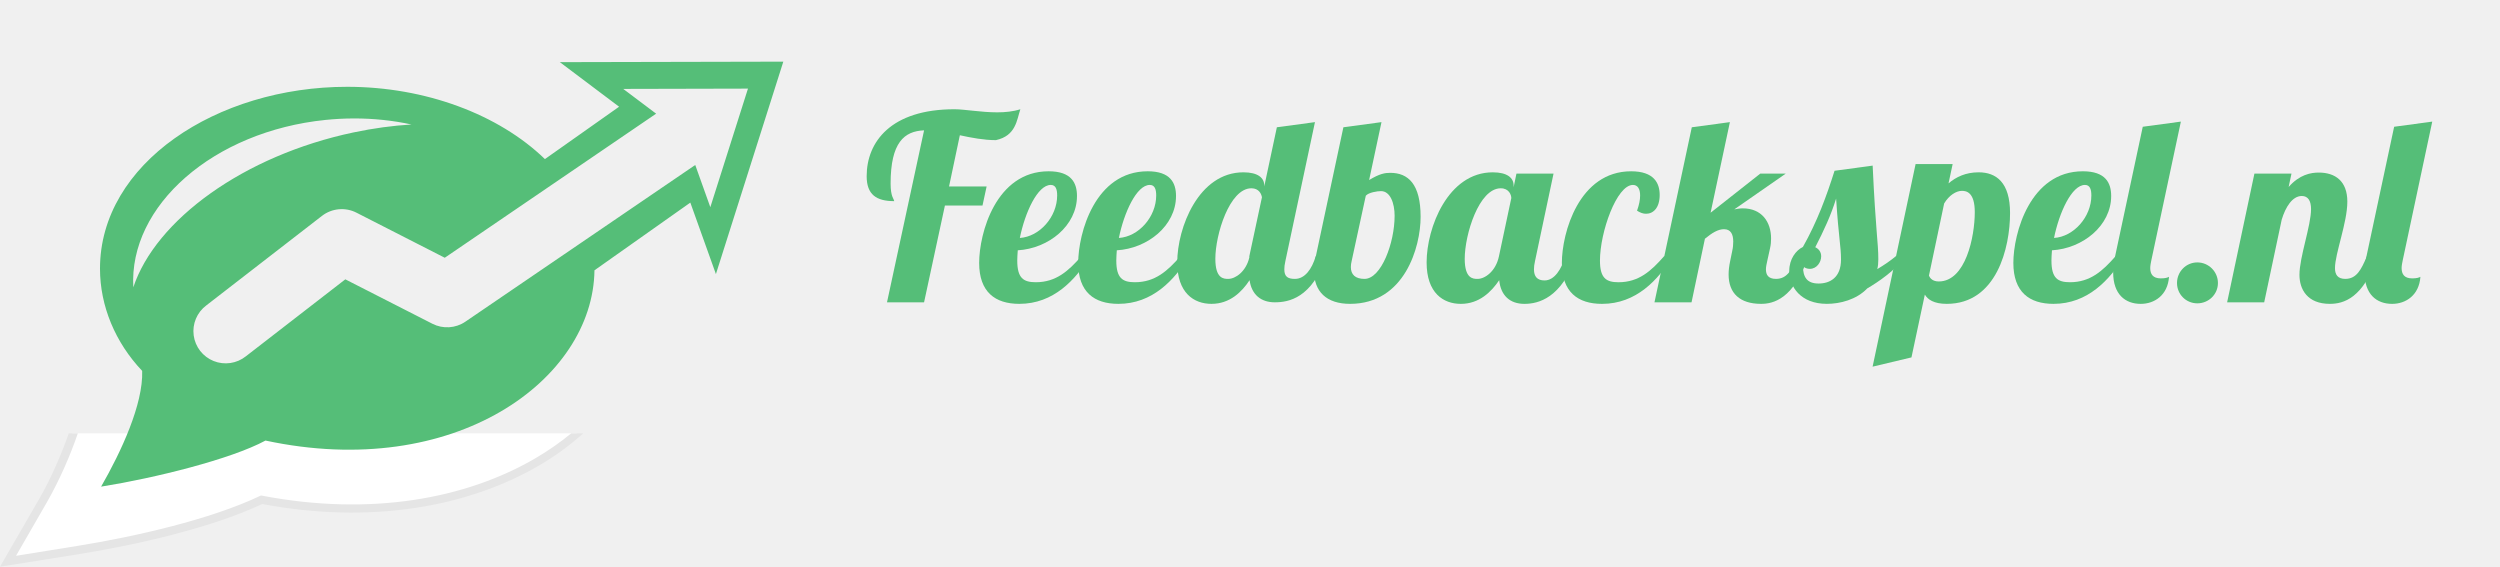
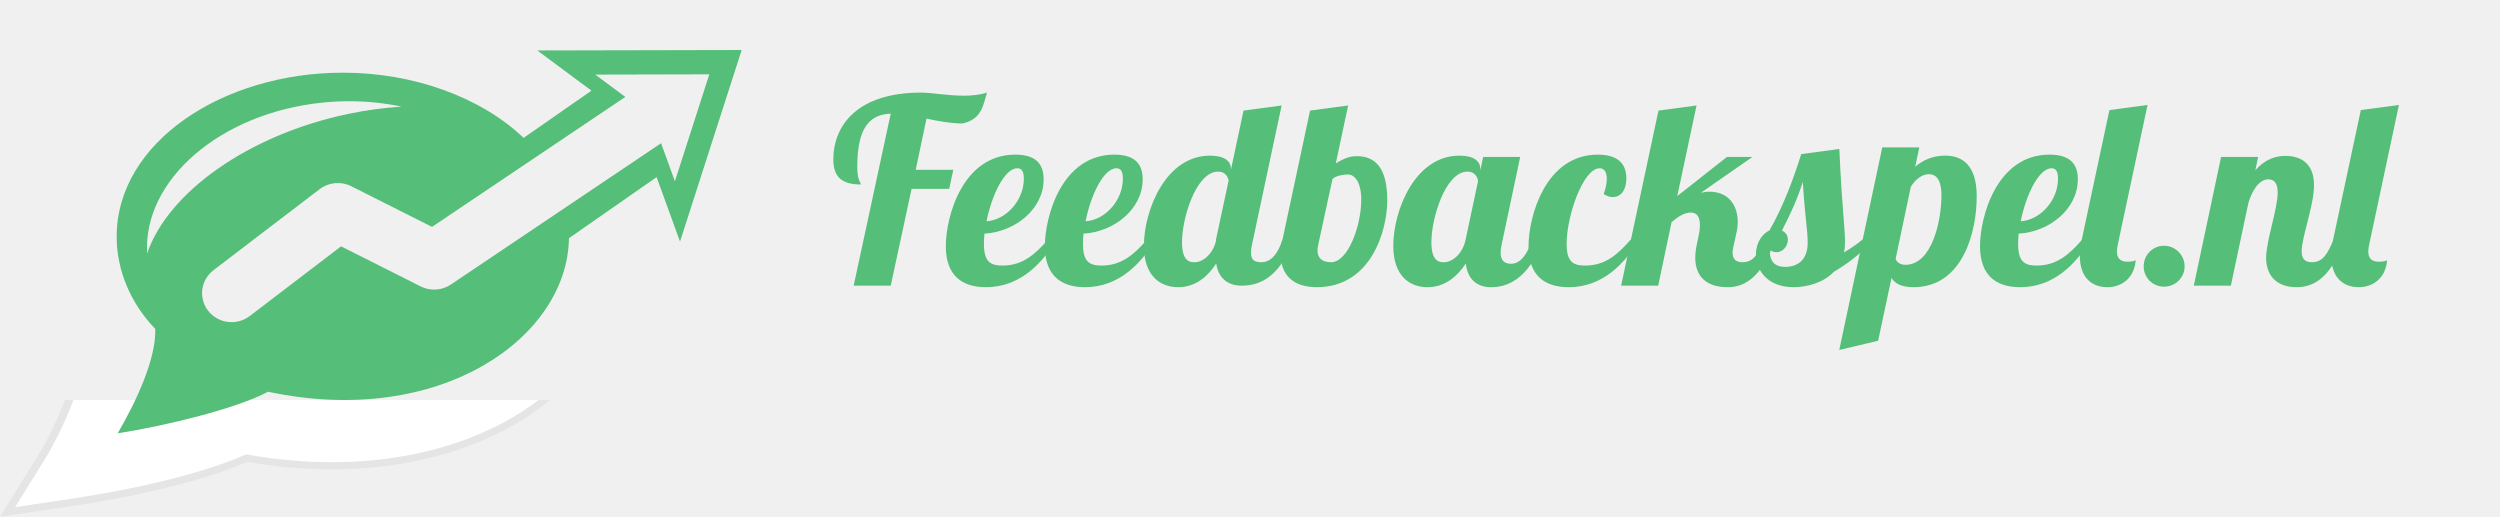
- <svg xmlns="http://www.w3.org/2000/svg" width="300" height="68" id="svg3007" version="1.1">
+ <svg xmlns="http://www.w3.org/2000/svg" width="300" height="62" id="svg3007" version="1.1">
  <defs id="defs3009" />
  <g id="layer1" transform="translate(-46.42311,-568.0881)">
-     <path style="font-size:medium;font-style:normal;font-variant:normal;font-weight:normal;font-stretch:normal;text-indent:0;text-align:start;text-decoration:none;line-height:normal;letter-spacing:normal;word-spacing:normal;text-transform:none;direction:ltr;block-progression:tb;writing-mode:lr-tb;text-anchor:start;baseline-shift:baseline;color:#000000;fill:#ffffff;fill-opacity:1;fill-rule:nonzero;stroke:none;stroke-width:1;marker:none;visibility:visible;display:inline;overflow:visible;enable-background:accumulate;font-family:Sans;-inkscape-font-specification:Sans" d="m 55.111,620.088 c -0.898,2.606 -2.219,5.583 -3.63,8.047 l -4.251,7.363 8.378,-1.336 c 7.013,-1.123 16.105,-3.189 22.061,-6.027 13.027,2.486 24.593,0.412 33.107,-4.567 1.767,-1.033 3.391,-2.207 4.871,-3.48 l -60.536,0 z" id="speech-bubble-2-icon-3-35-9-94-6-0-6-3-7-0-2-2-0-1-9" />
-     <path style="fill:#55be78;fill-opacity:1" d="m 140.423,575.486 -26.817,0.06 7.108,5.349 -8.901,6.284 c -5.554,-5.377 -14.373,-8.675 -23.723,-8.675 -15.672,0 -29.668,9.216 -29.668,21.823 0,4.472 1.828,8.86 5.062,12.267 0.137,3.992 -2.528,9.72 -4.929,13.891 6.433,-1.025 15.579,-3.29 19.727,-5.53 22.723,4.876 39.312,-7.304 39.477,-20.429 l 11.504,-8.126 3.07,8.578 8.089,-25.494 z m -4.244,3.236 -4.517,14.229 -1.81,-5.065 -27.586,18.805 a 3.875,3.864 0 0 1 -3.954,0.248 l -10.451,-5.331 -11.934,9.236 a 3.875,3.864 0 1 1 -4.753,-6.103 l 13.884,-10.746 a 3.875,3.864 0 0 1 4.141,-0.386 l 10.596,5.409 25.364,-17.29 -3.948,-2.97 14.967,-0.036 z m -47.33,3.58 c 2.416,-0.008 4.753,0.247 6.951,0.724 -2.237,0.136 -4.562,0.449 -6.933,0.948 -13.194,2.778 -23.77,10.51 -26.447,18.594 -0.553,-9.803 9.619,-18.729 23.087,-20.091 1.127,-0.114 2.244,-0.172 3.342,-0.175 z" id="speech-bubble-2-icon-3-35-9-94-6-0-6-3-7-0-2-2-0-1" />
-     <path style="font-size:medium;font-style:normal;font-variant:normal;font-weight:normal;font-stretch:normal;text-indent:0;text-align:start;text-decoration:none;line-height:normal;letter-spacing:normal;word-spacing:normal;text-transform:none;direction:ltr;block-progression:tb;writing-mode:lr-tb;text-anchor:start;baseline-shift:baseline;color:#000000;fill:#e5e5e5;fill-opacity:1;fill-rule:nonzero;stroke:none;stroke-width:1;marker:none;visibility:visible;display:inline;overflow:visible;enable-background:accumulate;font-family:Sans;-inkscape-font-specification:Sans" d="m 54.677,620.088 c -0.878,2.509 -2.124,5.377 -3.475,7.736 l -4.251,7.363 -0.527,0.901 1.024,-0.155 8.378,-1.336 c 6.997,-1.12 16.013,-3.174 22.061,-6.027 13.064,2.458 24.697,0.366 33.293,-4.66 1.923,-1.124 3.656,-2.418 5.244,-3.821 l -1.458,0 c -1.315,1.081 -2.747,2.085 -4.282,2.983 -8.397,4.91 -19.842,6.971 -32.766,4.505 l -0.186,-0.031 -0.124,0.062 c -5.865,2.795 -14.953,4.878 -21.937,5.996 l -7.323,1.181 3.723,-6.462 c 1.449,-2.529 2.785,-5.562 3.692,-8.233 l -1.086,0 z" id="speech-bubble-2-icon-3-35-9-94-6-0-6-3-7-0-2-2-0-1-9-5" />
-     <g style="font-size:8.581px;font-style:normal;font-variant:normal;font-weight:normal;font-stretch:normal;line-height:125%;letter-spacing:0px;word-spacing:0px;fill:#55be78;fill-opacity:1;stroke:none;font-family:Arial;-inkscape-font-specification:Arial" id="text3010" transform="translate(8.913667,-3.94504)">
+     <path style="font-size:medium;font-style:normal;font-variant:normal;font-weight:normal;font-stretch:normal;text-indent:0;text-align:start;text-decoration:none;line-height:normal;letter-spacing:normal;word-spacing:normal;text-transform:none;direction:ltr;block-progression:tb;writing-mode:lr-tb;text-anchor:start;baseline-shift:baseline;color:#000000;fill:#ffffff;fill-opacity:1;fill-rule:nonzero;stroke:none;stroke-width:1;marker:none;visibility:visible;display:inline;overflow:visible;enable-background:accumulate;font-family:Sans;-inkscape-font-specification:Sans" d="m 54.615,616.088 c -0.847,2.28 -2.092,4.885 -3.423,7.041 l -4.008,6.443 7.899,-1.169 c 6.612,-0.982 15.185,-2.79 20.801,-5.274 12.282,2.175 23.188,0.36 31.215,-3.996 1.666,-0.904 3.198,-1.931 4.593,-3.045 l -57.077,0 z" id="speech-bubble-2-icon-3-35-9-94-6-0-6-3-7-0-2-2-0-1-9" />
+     <path style="fill:#55be78;fill-opacity:1" d="m 135.423,574.088 -24.527,0.054 6.502,4.824 -8.141,5.668 c -5.08,-4.85 -13.146,-7.825 -21.698,-7.825 -14.334,0 -27.136,8.313 -27.136,19.684 0,4.033 1.672,7.992 4.63,11.064 0.125,3.601 -2.312,8.767 -4.508,12.529 5.884,-0.925 14.249,-2.967 18.043,-4.988 20.783,4.398 35.956,-6.588 36.107,-18.426 l 10.522,-7.329 2.808,7.737 7.399,-22.995 z m -3.882,2.919 -4.131,12.834 -1.656,-4.568 -25.231,16.961 a 3.545,3.485 0 0 1 -3.616,0.223 l -9.558,-4.808 -10.915,8.331 a 3.545,3.485 0 1 1 -4.347,-5.505 l 12.698,-9.692 a 3.545,3.485 0 0 1 3.788,-0.348 l 9.691,4.879 23.198,-15.595 -3.611,-2.679 13.69,-0.033 z m -43.29,3.229 c 2.21,-0.008 4.348,0.223 6.358,0.653 -2.046,0.122 -4.173,0.405 -6.341,0.855 -12.068,2.506 -21.741,9.48 -24.19,16.771 -0.506,-8.842 8.798,-16.892 21.116,-18.121 1.031,-0.103 2.052,-0.155 3.057,-0.158 z" id="speech-bubble-2-icon-3-35-9-94-6-0-6-3-7-0-2-2-0-1" />
+     <path style="font-size:medium;font-style:normal;font-variant:normal;font-weight:normal;font-stretch:normal;text-indent:0;text-align:start;text-decoration:none;line-height:normal;letter-spacing:normal;word-spacing:normal;text-transform:none;direction:ltr;block-progression:tb;writing-mode:lr-tb;text-anchor:start;baseline-shift:baseline;color:#000000;fill:#e5e5e5;fill-opacity:1;fill-rule:nonzero;stroke:none;stroke-width:1;marker:none;visibility:visible;display:inline;overflow:visible;enable-background:accumulate;font-family:Sans;-inkscape-font-specification:Sans" d="m 54.205,616.088 c -0.828,2.195 -2.003,4.705 -3.277,6.769 l -4.008,6.443 -0.497,0.788 0.965,-0.136 7.899,-1.169 c 6.597,-0.98 15.098,-2.777 20.801,-5.274 12.318,2.15 23.286,0.321 31.391,-4.078 1.813,-0.984 3.447,-2.116 4.944,-3.344 l -1.375,0 c -1.24,0.946 -2.59,1.825 -4.037,2.61 -7.917,4.296 -18.708,6.1 -30.894,3.942 l -0.176,-0.027 -0.117,0.054 c -5.529,2.445 -14.099,4.268 -20.684,5.247 l -6.904,1.033 3.511,-5.654 c 1.366,-2.213 2.626,-4.866 3.481,-7.204 l -1.024,0 z" id="speech-bubble-2-icon-3-35-9-94-6-0-6-3-7-0-2-2-0-1-9-5" />
+     <g style="font-size:8.581px;font-style:normal;font-variant:normal;font-weight:normal;font-stretch:normal;line-height:125%;letter-spacing:0px;word-spacing:0px;fill:#55be78;fill-opacity:1;stroke:none;font-family:Arial;-inkscape-font-specification:Arial" id="text3010" transform="translate(4.913667,-5.94504)">
      <path d="m 151.394,594.41 1.297,-6.147 c 1.421,0.309 2.904,0.587 4.325,0.587 2.409,-0.525 2.502,-2.409 2.935,-3.707 -0.865,0.278 -1.823,0.371 -2.78,0.371 -1.946,0 -3.892,-0.371 -5.128,-0.371 -7.63,0 -10.534,3.923 -10.534,8.031 0,2.224 1.174,2.996 3.305,2.996 -0.031,-0.278 -0.432,-0.525 -0.432,-2.101 0,-4.942 1.637,-6.302 4.016,-6.394 l -4.448,20.635 4.448,0 2.502,-11.615 4.51,0 0.494,-2.286 -4.51,0" style="font-size:30.89px;fill:#55be78;font-family:'Lobster 1.4';-inkscape-font-specification:'Lobster 1.4'" id="path3063" />
      <path d="m 159.58,603.306 c 0,-0.371 0.031,-0.803 0.062,-1.236 3.707,-0.216 7.105,-2.965 7.105,-6.518 0,-1.544 -0.649,-2.965 -3.398,-2.965 -6.332,0 -8.34,7.444 -8.34,10.997 0,3.491 1.915,4.912 4.819,4.912 4.108,0 6.734,-2.873 8.495,-5.715 l -1.05,0 c -1.544,1.761 -3.027,3.12 -5.468,3.12 -1.483,0 -2.224,-0.494 -2.224,-2.595 m 4.788,-7.815 c 0,2.564 -2.101,4.942 -4.479,5.097 0.618,-3.058 2.131,-6.363 3.707,-6.363 0.587,0 0.772,0.494 0.772,1.266" style="font-size:30.89px;fill:#55be78;font-family:'Lobster 1.4';-inkscape-font-specification:'Lobster 1.4'" id="path3065" />
      <path d="m 171.465,603.306 c 0,-0.371 0.031,-0.803 0.062,-1.236 3.707,-0.216 7.105,-2.965 7.105,-6.518 0,-1.544 -0.649,-2.965 -3.398,-2.965 -6.332,0 -8.34,7.444 -8.34,10.997 0,3.491 1.915,4.912 4.819,4.912 4.108,0 6.734,-2.873 8.495,-5.715 l -1.05,0 c -1.544,1.761 -3.027,3.12 -5.468,3.12 -1.483,0 -2.224,-0.494 -2.224,-2.595 m 4.788,-7.815 c 0,2.564 -2.101,4.942 -4.479,5.097 0.618,-3.058 2.131,-6.363 3.707,-6.363 0.587,0 0.772,0.494 0.772,1.266" style="font-size:30.89px;fill:#55be78;font-family:'Lobster 1.4';-inkscape-font-specification:'Lobster 1.4'" id="path3067" />
      <path d="m 190.733,587.305 -1.514,7.105 0,-0.124 c 0,-0.896 -0.741,-1.575 -2.502,-1.575 -5.375,0 -7.939,6.641 -7.939,10.812 0,3.676 2.008,4.973 4.108,4.973 2.193,0 3.645,-1.421 4.572,-2.842 0.247,1.73 1.359,2.657 3.027,2.657 1.668,0 4.448,-0.494 6.209,-5.529 l -1.297,0 c -0.463,1.544 -1.297,2.718 -2.502,2.718 -0.865,0 -1.266,-0.278 -1.266,-1.143 0,-0.278 0.031,-0.587 0.124,-0.988 l 3.552,-16.681 -4.572,0.618 m -3.305,15.63 c -0.402,1.699 -1.668,2.564 -2.533,2.564 -0.556,0 -1.544,-0.031 -1.544,-2.409 0,-2.904 1.699,-8.464 4.325,-8.464 0.927,0 1.205,0.71 1.266,1.081 l -1.514,7.074 0,0.154" style="font-size:30.89px;fill:#55be78;font-family:'Lobster 1.4';-inkscape-font-specification:'Lobster 1.4'" id="path3069" />
      <path d="m 195.41,602.781 c -0.154,0.649 -0.216,1.236 -0.216,1.761 0,2.471 1.483,3.954 4.325,3.954 6.549,0 8.464,-6.827 8.464,-10.441 0,-3.923 -1.483,-5.282 -3.645,-5.282 -0.618,0 -1.266,0.093 -2.533,0.865 l 1.483,-6.95 -4.572,0.618 -3.305,15.476 m 9.452,-4.85 c 0,3.243 -1.606,7.568 -3.614,7.568 -1.112,0 -1.637,-0.525 -1.637,-1.421 0,-0.216 0.031,-0.463 0.093,-0.71 l 1.699,-7.846 c 0.34,-0.402 1.39,-0.556 1.823,-0.556 1.112,0 1.637,1.452 1.637,2.965" style="font-size:30.89px;fill:#55be78;font-family:'Lobster 1.4';-inkscape-font-specification:'Lobster 1.4'" id="path3071" />
      <path d="m 219.484,592.866 -0.34,1.637 0,-0.216 c 0,-0.896 -0.741,-1.575 -2.502,-1.575 -5.375,0 -7.939,6.641 -7.939,10.812 0,3.676 2.008,4.973 4.108,4.973 2.193,0 3.645,-1.421 4.603,-2.842 0.185,1.853 1.297,2.842 3.027,2.842 1.668,0 4.448,-0.68 6.209,-5.715 l -1.297,0 c -0.463,1.544 -1.297,2.904 -2.502,2.904 -0.865,0 -1.266,-0.463 -1.266,-1.328 0,-0.278 0.031,-0.587 0.124,-0.988 l 2.224,-10.503 -4.448,0 m -1.884,1.761 c 0.988,0 1.266,0.803 1.266,1.174 l -1.483,6.981 c -0.371,1.792 -1.668,2.718 -2.564,2.718 -0.556,0 -1.544,-0.031 -1.544,-2.409 0,-2.904 1.699,-8.464 4.325,-8.464" style="font-size:30.89px;fill:#55be78;font-family:'Lobster 1.4';-inkscape-font-specification:'Lobster 1.4'" id="path3073" />
      <path d="m 233.953,597.314 c 0.371,0.247 0.741,0.371 1.081,0.371 0.896,0 1.637,-0.741 1.637,-2.255 0,-1.421 -0.68,-2.842 -3.429,-2.842 -6.271,0 -8.309,7.414 -8.309,10.997 0,3.491 1.915,4.912 4.819,4.912 4.108,0 6.734,-2.873 8.495,-5.715 l -1.05,0 c -1.544,1.761 -3.027,3.12 -5.468,3.12 -1.483,0 -2.224,-0.494 -2.224,-2.595 0,-3.429 2.008,-9.082 3.954,-9.082 0.587,0 0.865,0.494 0.865,1.266 0,0.525 -0.124,1.143 -0.371,1.823" style="font-size:30.89px;fill:#55be78;font-family:'Lobster 1.4';-inkscape-font-specification:'Lobster 1.4'" id="path3075" />
      <path d="m 248.742,592.866 -5.962,4.695 2.317,-10.873 -4.572,0.618 -4.479,21.005 4.448,0 1.606,-7.63 c 0.865,-0.71 1.575,-1.143 2.286,-1.143 0.803,0 1.112,0.587 1.112,1.483 0,0.34 -0.031,0.741 -0.124,1.143 l -0.247,1.205 c -0.124,0.587 -0.185,1.112 -0.185,1.606 0,2.255 1.359,3.521 3.892,3.521 1.421,0 3.923,-0.525 5.684,-5.715 l -1.297,0 c -0.68,1.606 -1.236,2.718 -2.595,2.718 -0.958,0 -1.205,-0.525 -1.205,-1.143 0,-0.34 0.093,-0.68 0.154,-0.988 l 0.34,-1.544 c 0.093,-0.402 0.124,-0.803 0.124,-1.174 0,-1.977 -1.112,-3.614 -3.398,-3.614 -0.34,0 -0.68,0.062 -1.019,0.124 l 6.178,-4.294 -3.058,0" style="font-size:30.89px;fill:#55be78;font-family:'Lobster 1.4';-inkscape-font-specification:'Lobster 1.4'" id="path3077" />
      <path d="m 265.008,602.781 c -0.587,0.494 -1.39,1.05 -2.224,1.544 0.093,-0.371 0.124,-0.741 0.124,-1.174 0,-2.039 -0.309,-3.243 -0.68,-11.244 l -4.572,0.618 c -0.958,3.027 -2.07,6.085 -3.799,9.143 -0.834,0.402 -1.637,1.452 -1.637,2.873 0,1.884 1.359,3.954 4.51,3.954 1.575,0 3.552,-0.494 4.85,-1.853 1.421,-0.834 3.12,-2.008 4.726,-3.861 l -1.297,0 m -8.958,0 c 0,-0.525 -0.309,-0.896 -0.71,-1.081 1.019,-1.977 1.884,-3.83 2.502,-5.838 0.309,4.757 0.587,5.715 0.587,7.321 0,2.162 -1.328,2.873 -2.687,2.873 -1.359,0 -1.884,-0.71 -1.884,-2.162 0.154,0.309 0.525,0.402 0.834,0.402 0.803,0 1.359,-0.772 1.359,-1.514" style="font-size:30.89px;fill:#55be78;font-family:'Lobster 1.4';-inkscape-font-specification:'Lobster 1.4'" id="path3079" />
      <path d="m 267.38,591.723 -5.159,24.31 4.664,-1.112 1.606,-7.537 c 0.34,0.587 1.081,1.112 2.626,1.112 5.993,0 7.599,-6.734 7.599,-10.904 0,-3.676 -1.668,-4.881 -3.769,-4.881 -1.544,0 -2.718,0.556 -3.614,1.328 l 0.494,-2.317 -4.448,0 m 2.78,14.086 c -0.71,0 -1.05,-0.371 -1.174,-0.71 l 1.823,-8.649 c 0.587,-0.988 1.452,-1.514 2.131,-1.514 0.556,0 1.544,0.185 1.544,2.564 0,2.904 -1.081,8.309 -4.325,8.309" style="font-size:30.89px;fill:#55be78;font-family:'Lobster 1.4';-inkscape-font-specification:'Lobster 1.4'" id="path3081" />
      <path d="m 283.683,603.306 c 0,-0.371 0.031,-0.803 0.062,-1.236 3.707,-0.216 7.105,-2.965 7.105,-6.518 0,-1.544 -0.649,-2.965 -3.398,-2.965 -6.332,0 -8.34,7.444 -8.34,10.997 0,3.491 1.915,4.912 4.819,4.912 4.108,0 6.734,-2.873 8.495,-5.715 l -1.05,0 c -1.544,1.761 -3.027,3.12 -5.468,3.12 -1.483,0 -2.224,-0.494 -2.224,-2.595 m 4.788,-7.815 c 0,2.564 -2.101,4.942 -4.479,5.097 0.618,-3.058 2.131,-6.363 3.707,-6.363 0.587,0 0.772,0.494 0.772,1.266" style="font-size:30.89px;fill:#55be78;font-family:'Lobster 1.4';-inkscape-font-specification:'Lobster 1.4'" id="path3083" />
      <path d="m 299.213,586.626 -4.572,0.618 -3.305,15.476 c -0.154,0.741 -0.247,1.421 -0.247,2.008 0,2.626 1.452,3.769 3.305,3.769 1.668,0 3.243,-1.05 3.398,-3.243 -0.185,0.093 -0.432,0.185 -0.988,0.185 -0.958,0 -1.266,-0.525 -1.266,-1.236 0,-0.278 0.062,-0.587 0.124,-0.896 l 3.552,-16.681" style="font-size:30.89px;fill:#55be78;font-family:'Lobster 1.4';-inkscape-font-specification:'Lobster 1.4'" id="path3085" />
      <path d="m 298.751,605.994 c 0,1.359 1.081,2.44 2.44,2.44 1.359,0 2.471,-1.081 2.471,-2.44 0,-1.359 -1.112,-2.471 -2.471,-2.471 -1.359,0 -2.44,1.112 -2.44,2.471" style="font-size:30.89px;fill:#55be78;font-family:'Lobster 1.4';-inkscape-font-specification:'Lobster 1.4'" id="path3087" />
      <path d="m 314.834,597.128 c 0,1.977 -1.39,5.776 -1.39,7.877 0,1.761 0.958,3.491 3.645,3.491 1.637,0 4.016,-0.649 5.746,-5.715 l -1.297,0 c -0.68,1.606 -1.236,2.718 -2.595,2.718 -0.927,0 -1.236,-0.525 -1.236,-1.297 0,-1.73 1.483,-5.468 1.483,-7.97 0,-2.471 -1.452,-3.491 -3.429,-3.491 -0.958,0 -2.317,0.247 -3.614,1.73 l 0.34,-1.606 -4.448,0 -3.274,15.445 4.448,0 2.101,-9.916 c 0.463,-1.544 1.297,-2.842 2.409,-2.842 0.741,0 1.112,0.556 1.112,1.575" style="font-size:30.89px;fill:#55be78;font-family:'Lobster 1.4';-inkscape-font-specification:'Lobster 1.4'" id="path3089" />
      <path d="m 329.379,586.626 -4.572,0.618 -3.305,15.476 c -0.154,0.741 -0.247,1.421 -0.247,2.008 0,2.626 1.452,3.769 3.305,3.769 1.668,0 3.243,-1.05 3.398,-3.243 -0.185,0.093 -0.432,0.185 -0.988,0.185 -0.958,0 -1.266,-0.525 -1.266,-1.236 0,-0.278 0.062,-0.587 0.124,-0.896 l 3.552,-16.681" style="font-size:30.89px;fill:#55be78;font-family:'Lobster 1.4';-inkscape-font-specification:'Lobster 1.4'" id="path3091" />
    </g>
  </g>
</svg>
